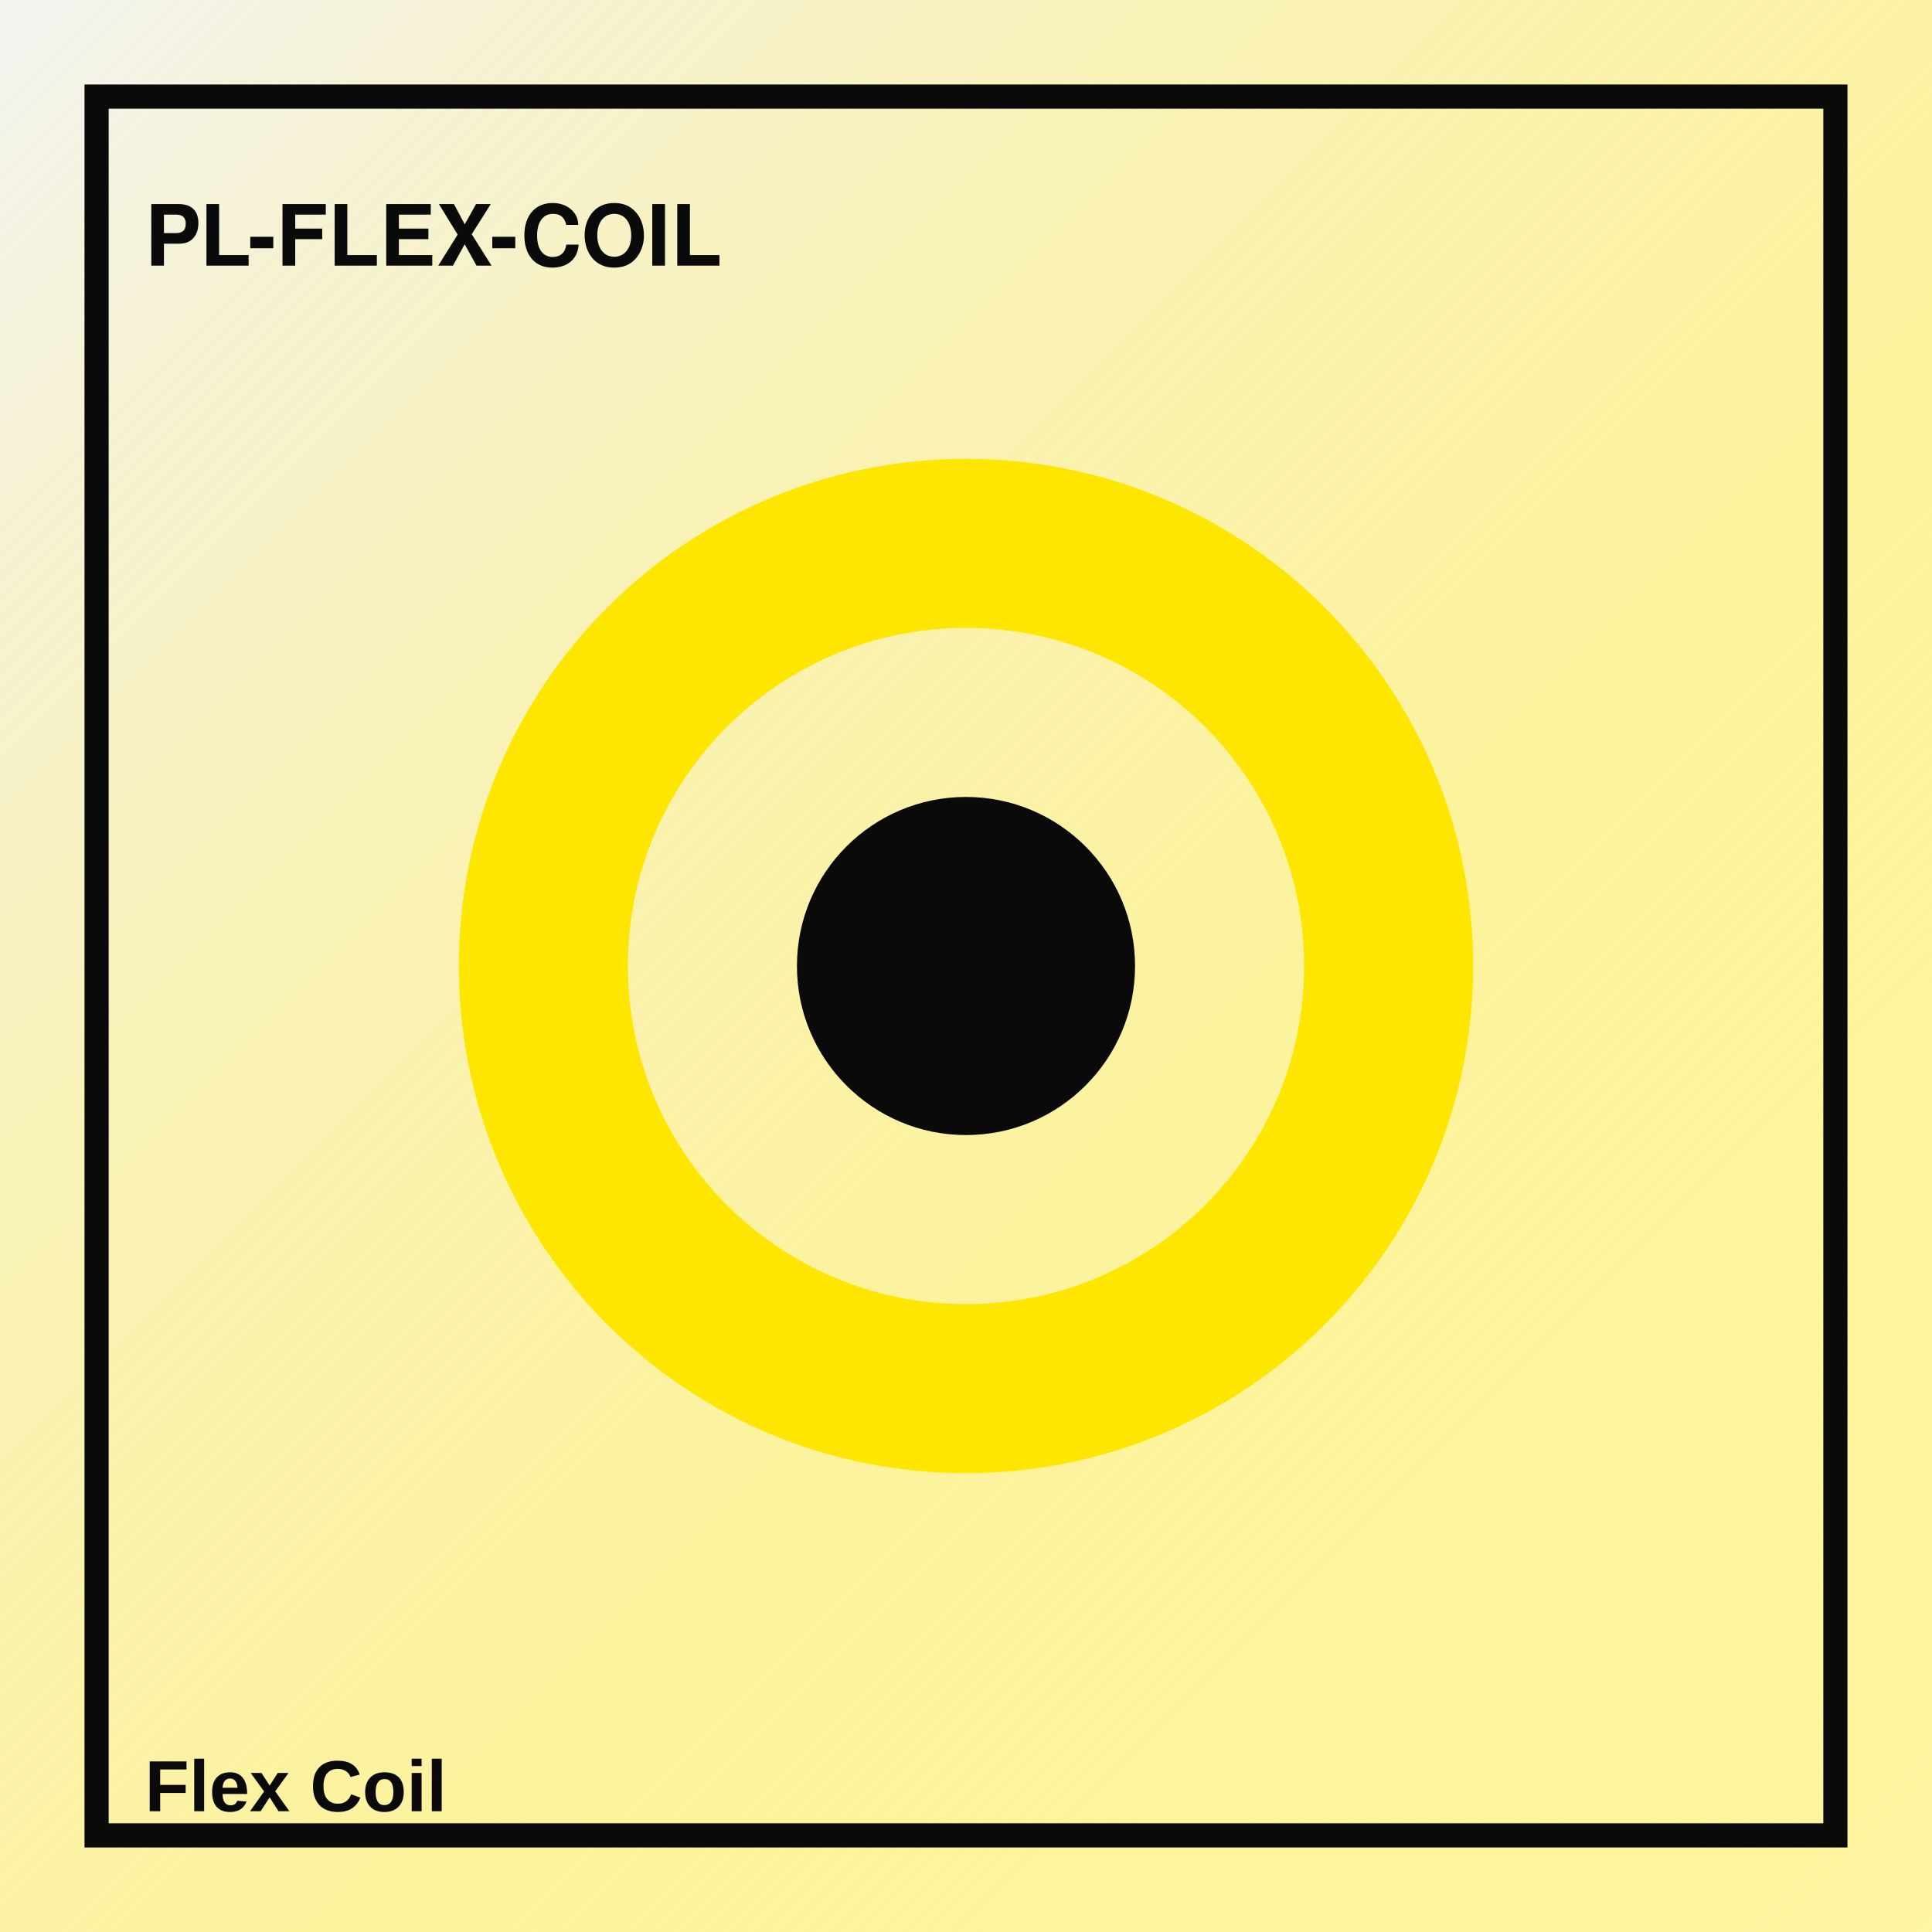
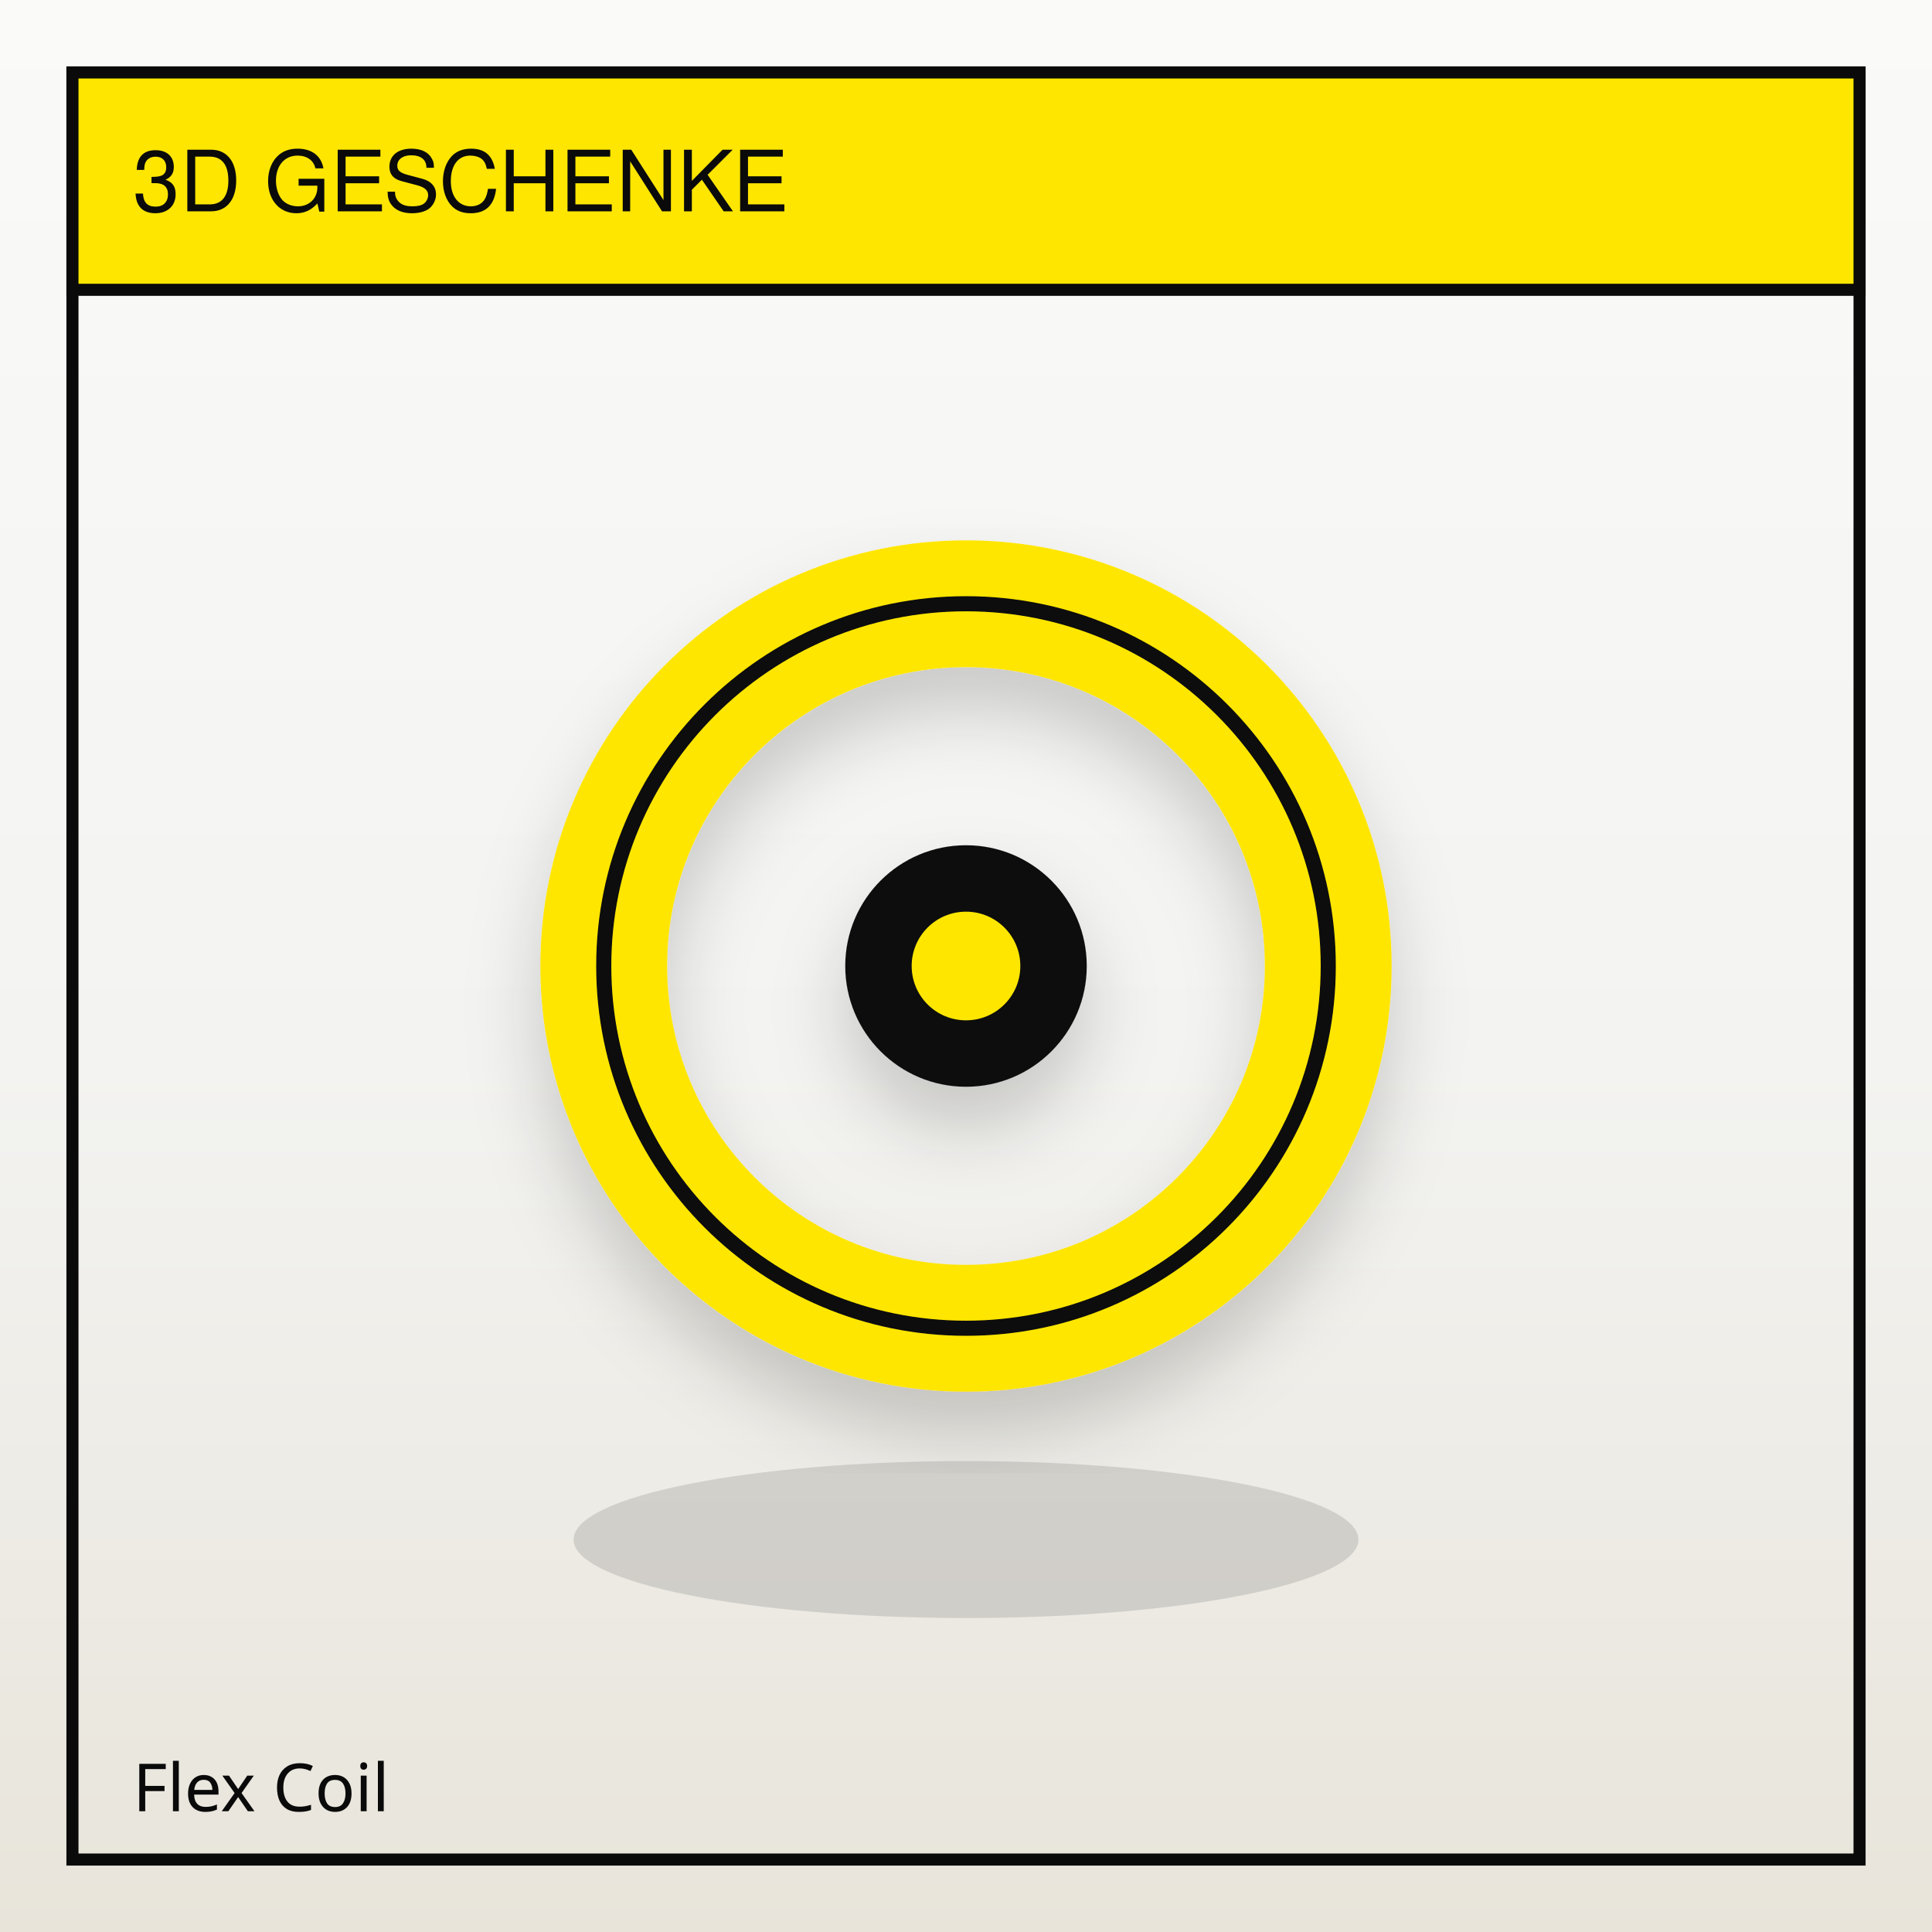
- <svg xmlns="http://www.w3.org/2000/svg" width="640" height="640" viewBox="0 0 320 320">
+ <svg xmlns="http://www.w3.org/2000/svg" width="800" height="800" viewBox="0 0 640 640">
  <defs>
-     <linearGradient id="bg" x1="0" y1="0" x2="1" y2="1">
-       <stop offset="0%" stop-color="#F3F3F1" />
-       <stop offset="100%" stop-color="#FFE600" stop-opacity="0.35" />
+     <linearGradient id="bg" x1="0" y1="0" x2="0" y2="1">
+       <stop offset="0%" stop-color="#FAFAF8" />
+       <stop offset="55%" stop-color="#F3F3F1" />
+       <stop offset="100%" stop-color="#E8E4DA" />
    </linearGradient>
+     <linearGradient id="glow" x1="0" y1="0" x2="0" y2="1">
+       <stop offset="0%" stop-color="#FFE600" stop-opacity="0.15" />
+       <stop offset="100%" stop-color="#FFE600" stop-opacity="0.55" />
+     </linearGradient>
+     <filter id="soft" x="-20%" y="-20%" width="140%" height="140%">
+       <feDropShadow dx="0" dy="14" stdDeviation="12" flood-color="#0A0A0A" flood-opacity="0.18" />
+     </filter>
  </defs>
-   <rect width="320" height="320" fill="url(#bg)" />
-   <rect x="16" y="16" width="288" height="288" fill="none" stroke="#0A0A0A" stroke-width="4" />
-   <circle cx="160" cy="160" r="70" fill="none" stroke="#FFE600" stroke-width="28" />
-   <circle cx="160" cy="160" r="28" fill="#0A0A0A" />
-   <text x="24" y="44" font-family="Arial Black, Helvetica, sans-serif" font-size="14" font-weight="900" fill="#0A0A0A">PL-FLEX-COIL</text>
-   <text x="24" y="300" font-family="Arial, sans-serif" font-size="12" font-weight="700" fill="#0A0A0A">Flex Coil</text>
+   <rect width="640" height="640" fill="url(#bg)" />
+   <rect x="24" y="24" width="592" height="592" fill="none" stroke="#0A0A0A" stroke-width="4" />
+   <rect x="24" y="24" width="592" height="72" fill="#FFE600" stroke="#0A0A0A" stroke-width="4" />
+   <text x="44" y="70" font-family="Arial Black, Helvetica, sans-serif" font-size="28" fill="#0A0A0A">3D GESCHENKE</text>
+   <ellipse cx="320" cy="510" rx="130" ry="26" fill="#000" opacity="0.12" />
+   <g filter="url(#soft)">
+     <circle cx="320" cy="320" r="120" fill="none" stroke="#FFE600" stroke-width="42" />
+     <circle cx="320" cy="320" r="120" fill="none" stroke="#0A0A0A" stroke-width="5" />
+     <circle cx="320" cy="320" r="40" fill="#0A0A0A" />
+     <circle cx="320" cy="320" r="18" fill="#FFE600" />
+   </g>
+   <text x="44" y="600" font-family="Arial Black,sans-serif" font-size="22" fill="#0A0A0A">Flex Coil</text>
</svg>
